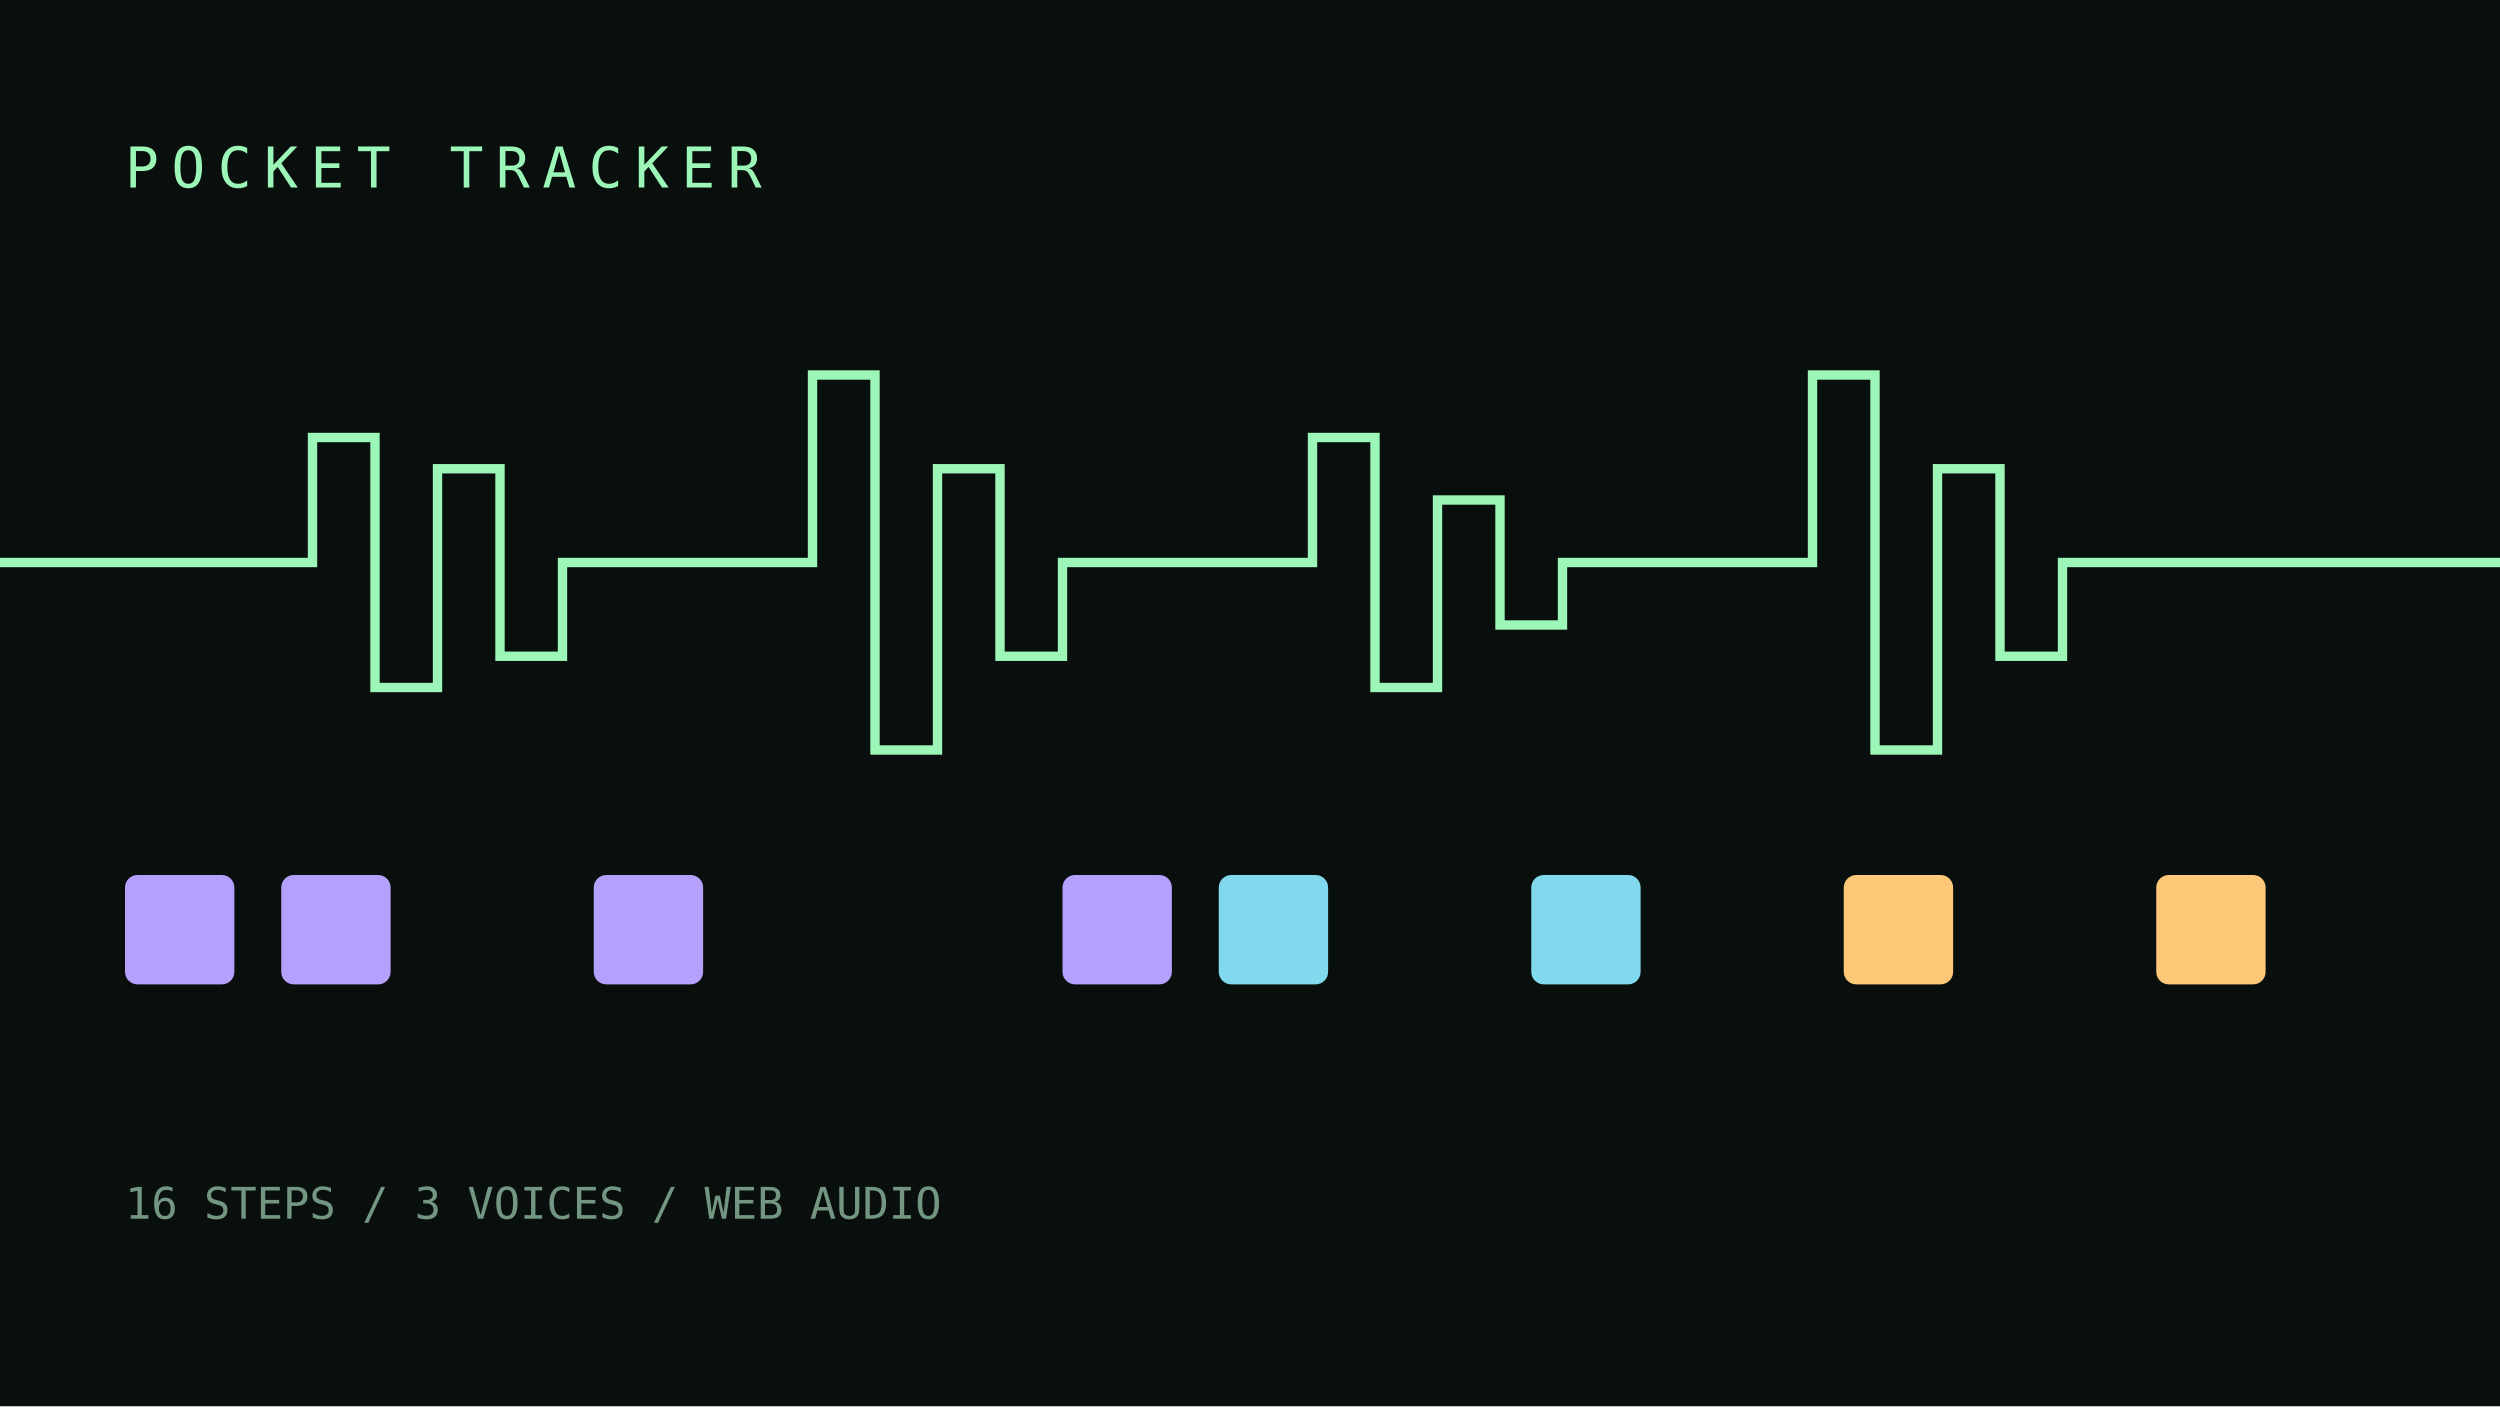
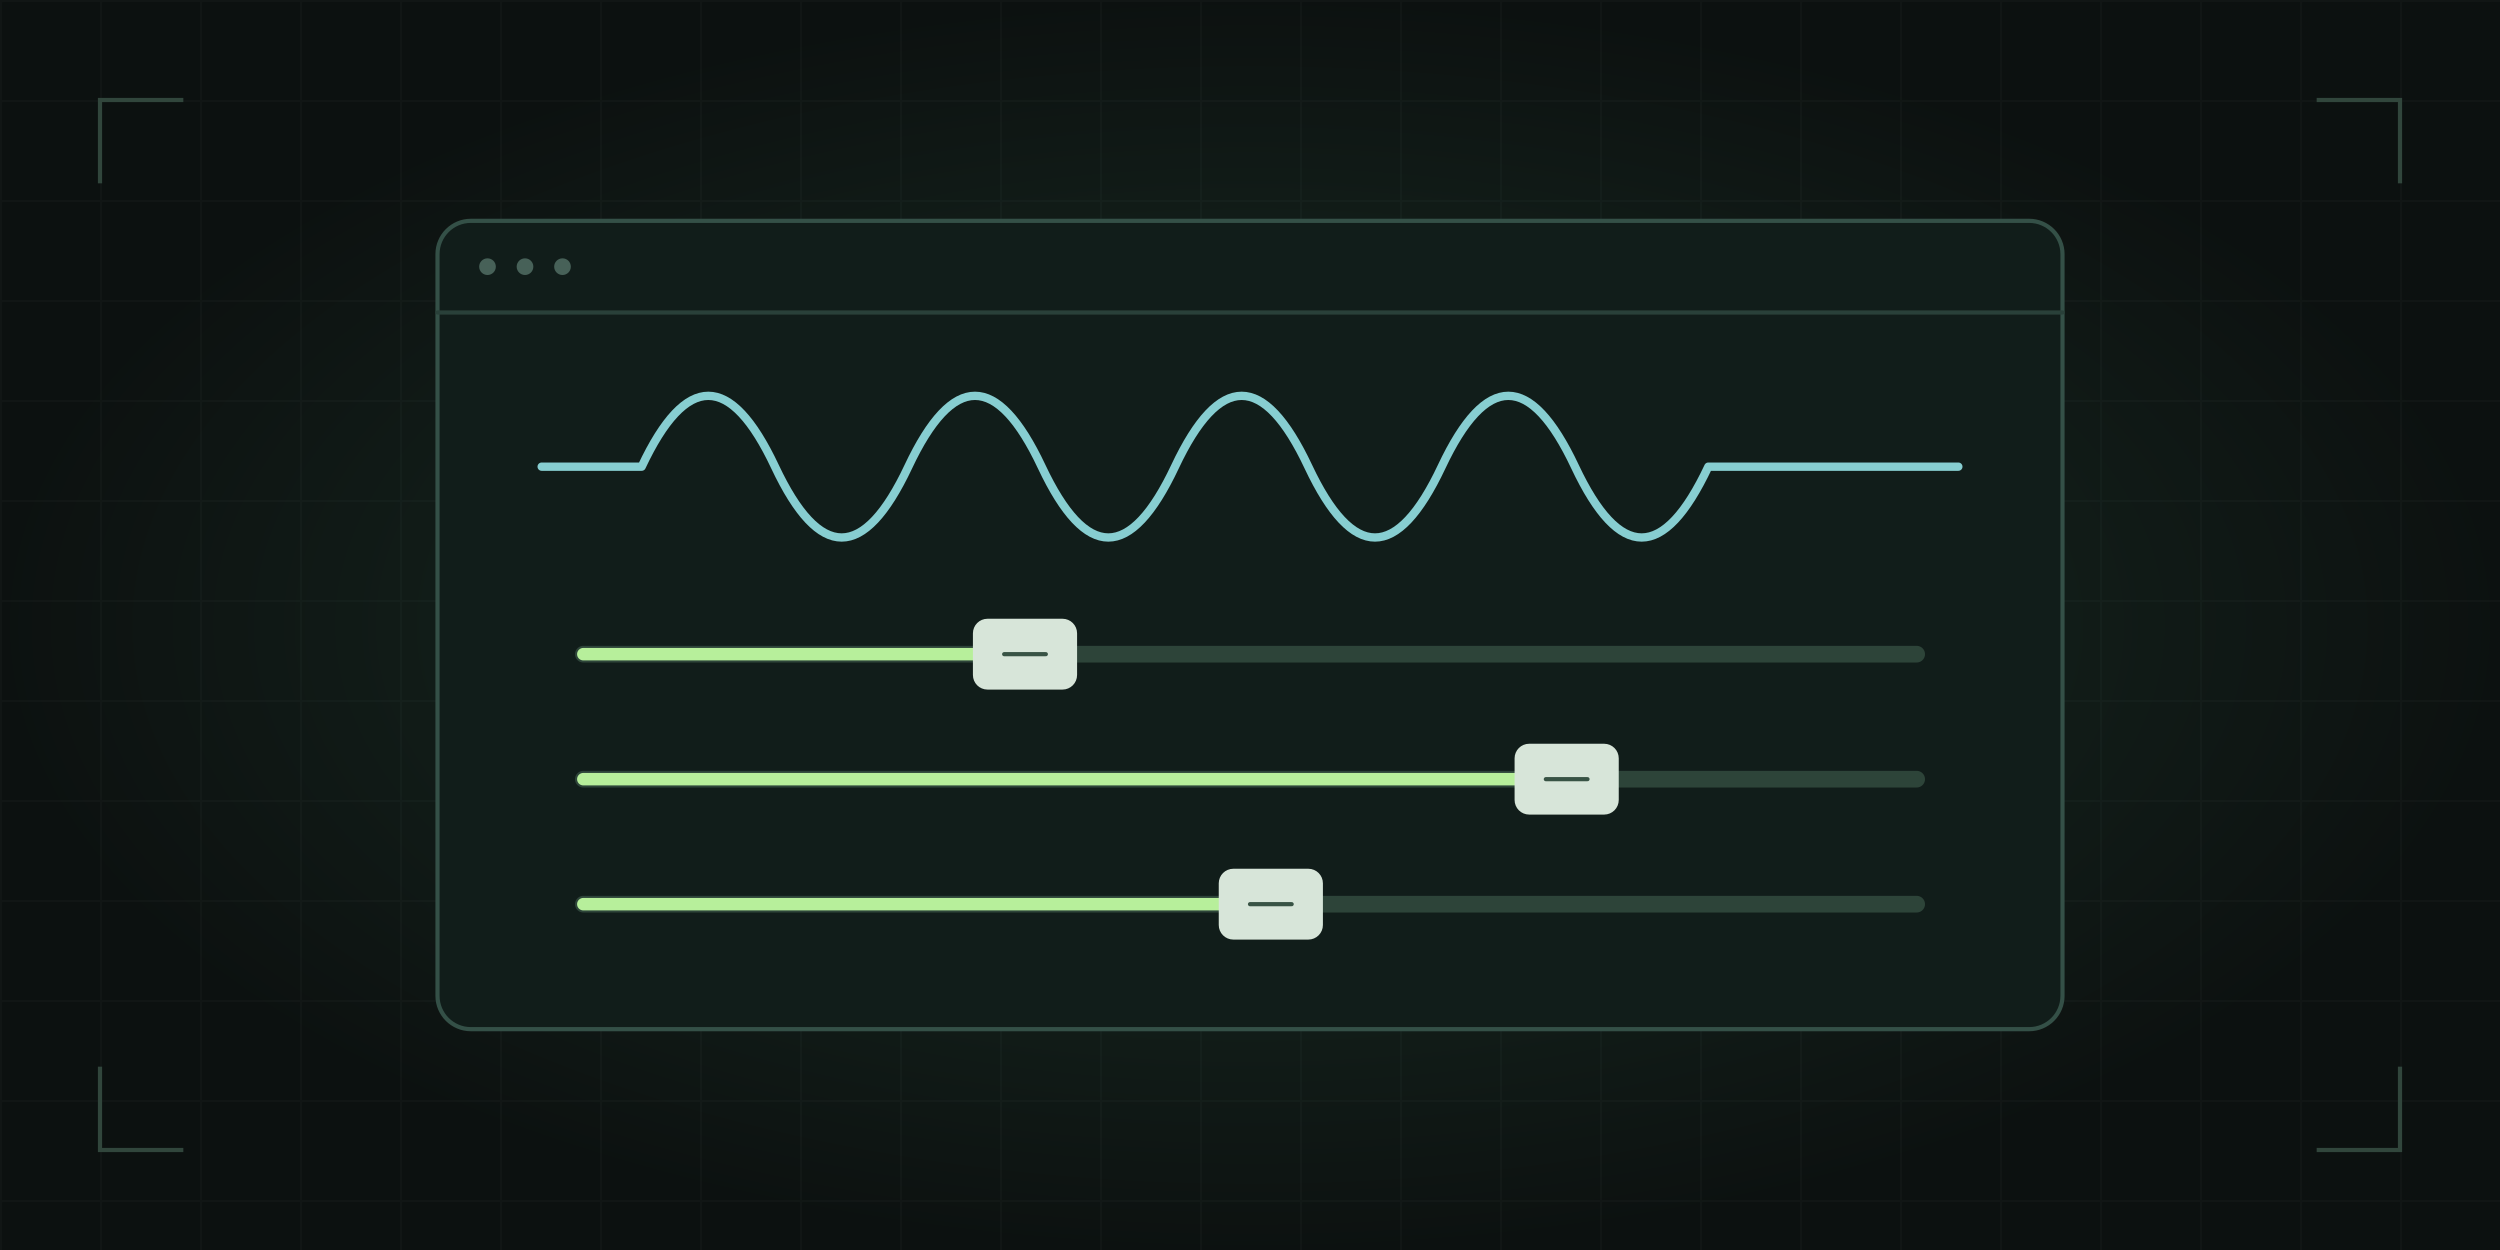
- <svg xmlns="http://www.w3.org/2000/svg" viewBox="0 0 800 450">
-   <rect width="800" height="450" fill="#080f0c" />
-   <g fill="none" stroke="#9cf6b8" stroke-width="3">
-     <path d="M0 180H100V140H120V220H140V150H160V210H180V180H260V120H280V240H300V150H320V210H340V180H420V140H440V220H460V160H480V200H500V180H580V120H600V240H620V150H640V210H660V180H800" />
-   </g>
-   <text x="40" y="60" fill="#9cf6b8" font-family="monospace" font-size="18" letter-spacing="4">POCKET TRACKER</text>
-   <text x="40" y="390" fill="#739682" font-family="monospace" font-size="14">16 STEPS / 3 VOICES / WEB AUDIO</text>
-   <g fill="#b3a0ff">
-     <rect x="40" y="280" width="35" height="35" rx="4" />
-     <rect x="90" y="280" width="35" height="35" rx="4" />
-     <rect x="190" y="280" width="35" height="35" rx="4" />
-     <rect x="340" y="280" width="35" height="35" rx="4" />
-   </g>
-   <g fill="#80d9ed">
-     <rect x="390" y="280" width="35" height="35" rx="4" />
-     <rect x="490" y="280" width="35" height="35" rx="4" />
-   </g>
-   <g fill="#ffc778">
-     <rect x="590" y="280" width="35" height="35" rx="4" />
-     <rect x="690" y="280" width="35" height="35" rx="4" />
+ <svg xmlns="http://www.w3.org/2000/svg" width="600" height="300" viewBox="0 0 600 300" fill="none">
+   <defs>
+     <radialGradient id="ambient">
+       <stop stop-color="#1b3026" />
+       <stop offset="1" stop-color="#0c1110" />
+     </radialGradient>
+     <linearGradient id="glass" x2="1" y2="1">
+       <stop stop-color="#223c31" />
+       <stop offset="1" stop-color="#111d1a" />
+     </linearGradient>
+     <pattern id="grid" width="24" height="24" patternUnits="userSpaceOnUse">
+       <path d="M24 0H0V24" stroke="#a0bcae" stroke-opacity=".035" />
+     </pattern>
+   </defs>
+   <rect width="600" height="300" fill="#0c1110" />
+   <rect width="600" height="300" fill="url(#ambient)" />
+   <rect width="600" height="300" fill="url(#grid)" />
+   <path d="M24 44V24H44M556 24H576V44M24 256V276H44M556 276H576V256" stroke="#31463c" />
+   <g stroke-linecap="round" stroke-linejoin="round">
+     <rect x="105" y="53" width="390" height="194" rx="8" fill="#111d1a" stroke="#345047" />
+     <path d="M105 75h390" stroke="#294039" stroke-width="1" />
+     <circle cx="117" cy="64" r="2" fill="#476158" stroke="none" />
+     <circle cx="126" cy="64" r="2" fill="#476158" stroke="none" />
+     <circle cx="135" cy="64" r="2" fill="#476158" stroke="none" />
+     <path d="M130 112H154Q170 78 186 112T218 112T250 112T282 112T314 112T346 112T378 112T410 112H470" stroke="#87ced1" stroke-width="2" />
+     <path d="M140 157H460" stroke="#2d4439" stroke-width="4" />
+     <path d="M140 157H246" stroke="#b7ef9b" stroke-width="3" />
+     <rect x="234" y="149" width="24" height="16" rx="3" fill="#d7e5d9" stroke="#d7e5d9" />
+     <path d="M241 157h10" stroke="#385345" stroke-width="1" />
+     <path d="M140 187H460" stroke="#2d4439" stroke-width="4" />
+     <path d="M140 187H376" stroke="#b7ef9b" stroke-width="3" />
+     <rect x="364" y="179" width="24" height="16" rx="3" fill="#d7e5d9" stroke="#d7e5d9" />
+     <path d="M371 187h10" stroke="#385345" stroke-width="1" />
+     <path d="M140 217H460" stroke="#2d4439" stroke-width="4" />
+     <path d="M140 217H305" stroke="#b7ef9b" stroke-width="3" />
+     <rect x="293" y="209" width="24" height="16" rx="3" fill="#d7e5d9" stroke="#d7e5d9" />
+     <path d="M300 217h10" stroke="#385345" stroke-width="1" />
  </g>
</svg>
